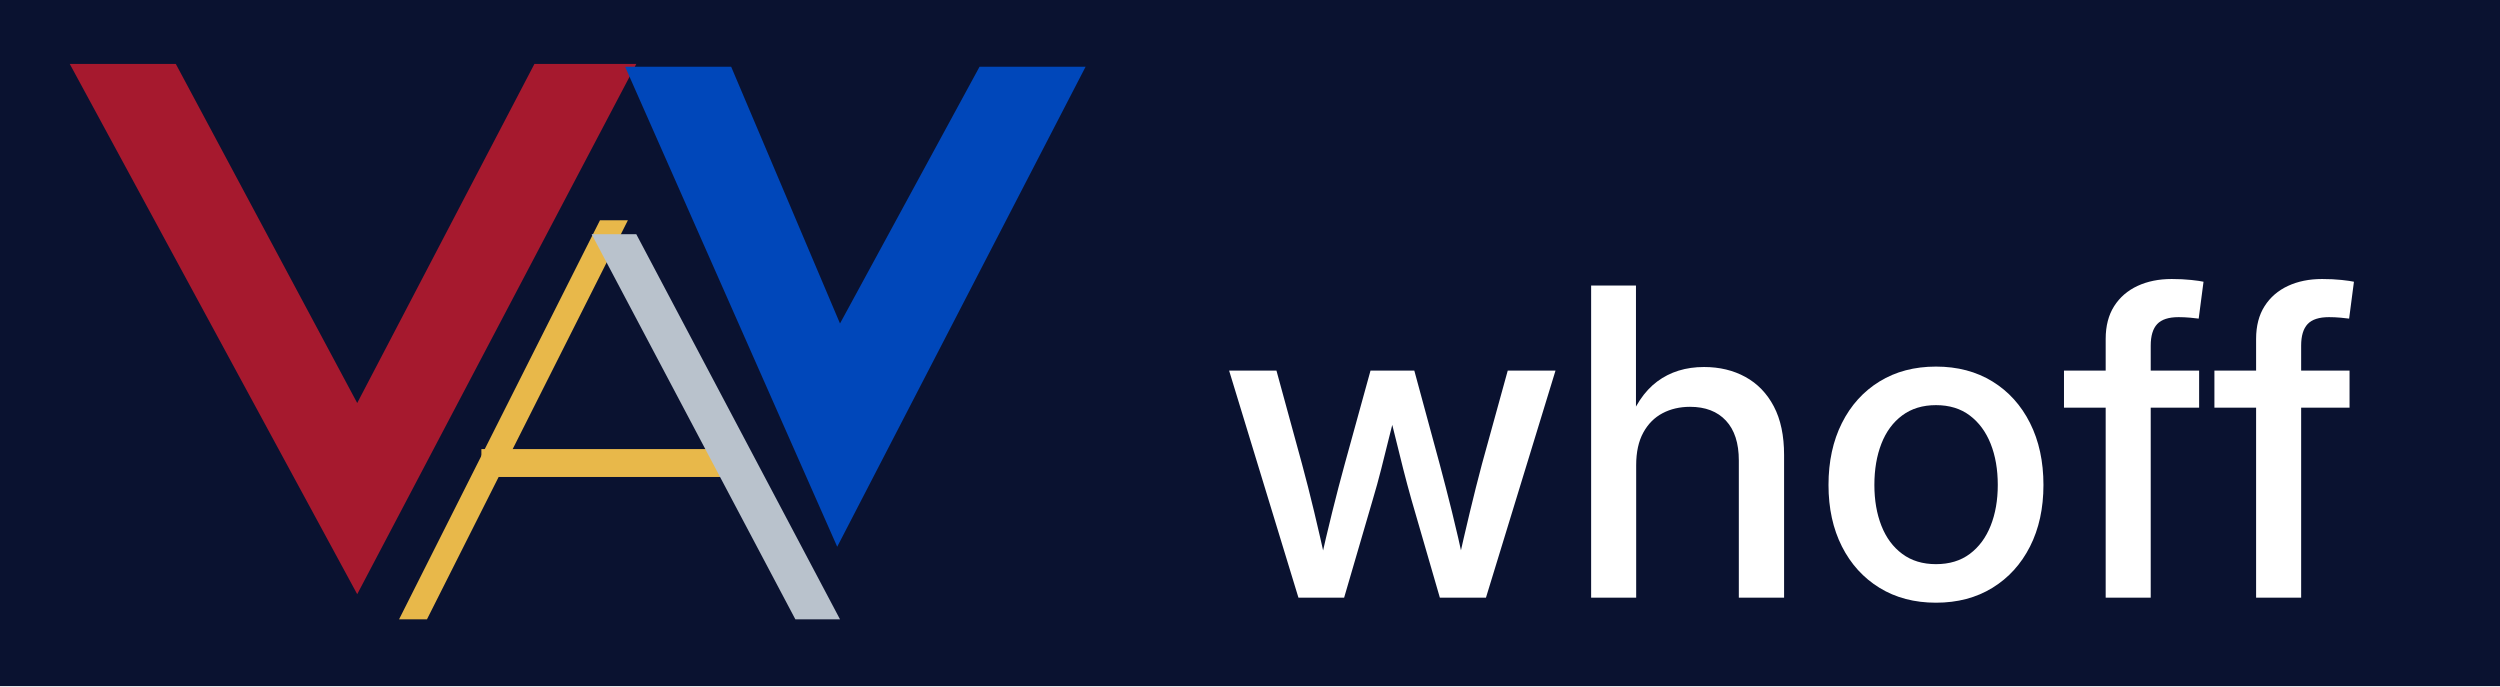
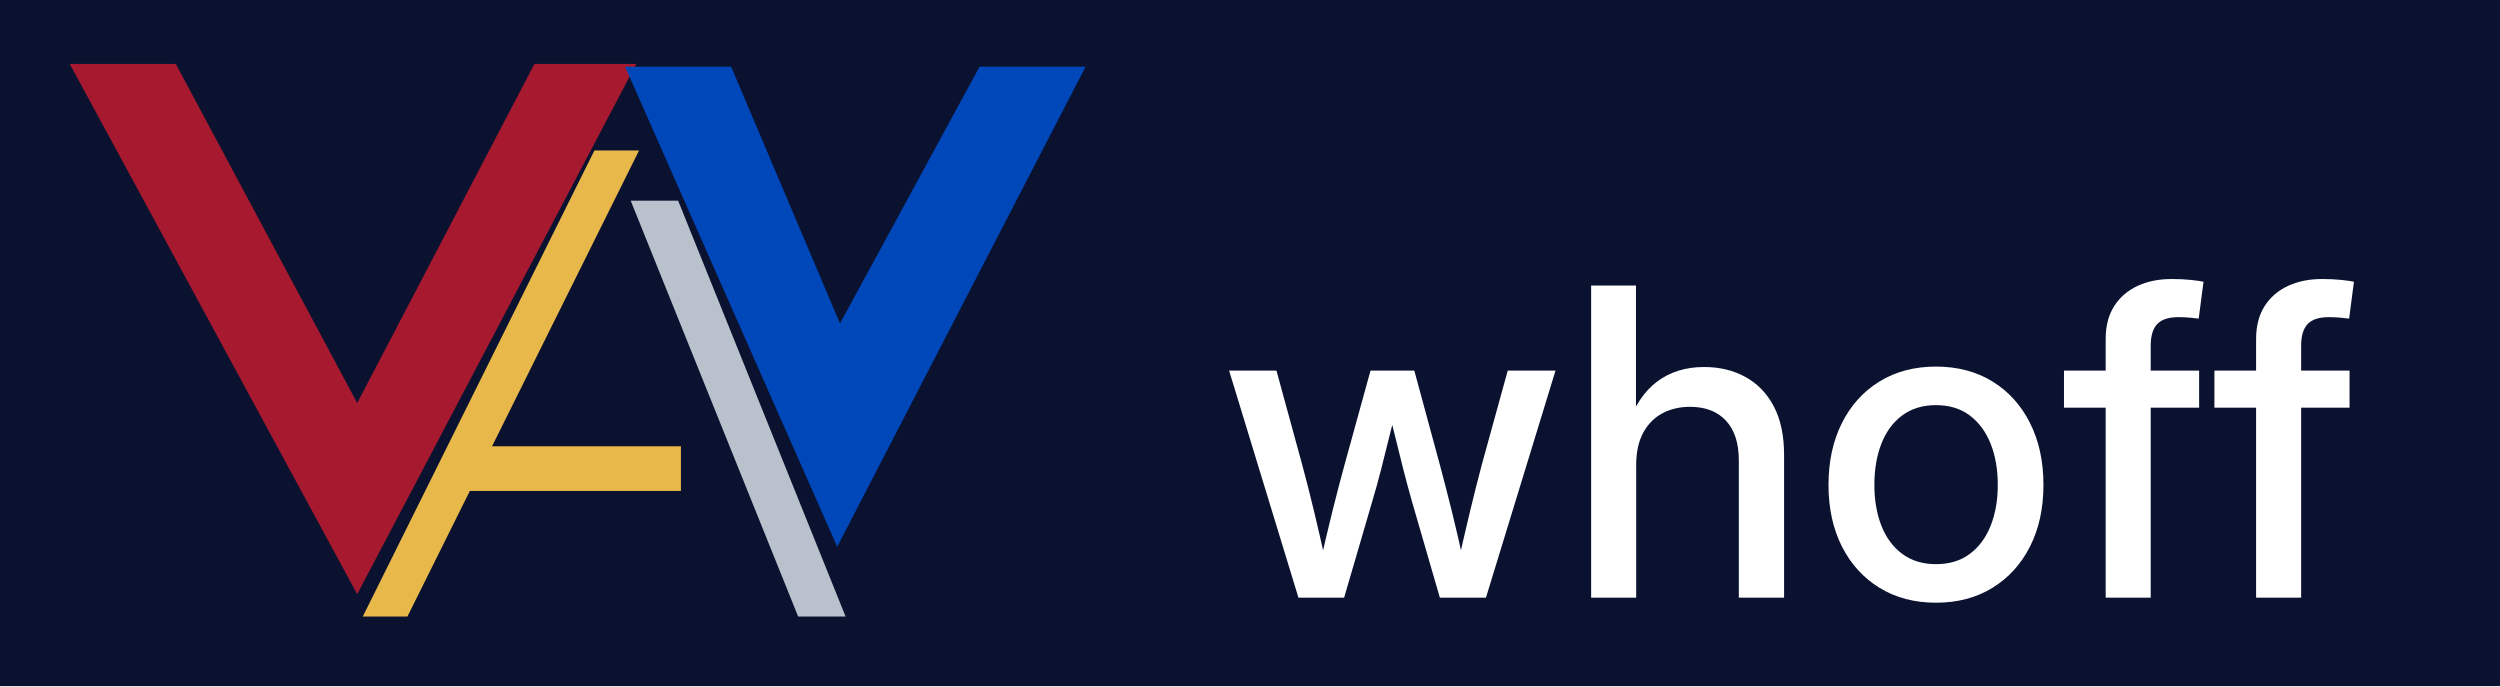
<svg xmlns="http://www.w3.org/2000/svg" viewBox="0 0 860 236" width="860" height="236">
  <rect width="860" height="236" fill="#0A1230" />
  <g transform="translate(24 22) scale(0.48)">
    <g id="wa-mark">
      <path d="M0 0 L76 0 L206 243 L333 0 L406 0 L206 380 Z" fill="#A6192E" />
      <path d="M398 2 L474 2 L552 186 L652 2 L728 2 L550 346 Z" fill="#0047BA" />
-       <path d="M380 112 L400 112 L256 398 L236 398 Z" fill="#E8B84A" />
-       <path d="M295 276 L470 276 L470 296 L295 296 Z" fill="#E8B84A" />
-       <path d="M374 122 L406 122 L552 398 L520 398 Z" fill="#B9C2CC" />
+       <path d="M376 62 L408 62 L242 396 L210 396 Z" fill="#E8B84A" />
+       <path d="M276 274 L438 274 L438 306 L276 306 Z" fill="#E8B84A" />
+       <path d="M402 98 L436 98 L556 396 L522 396 Z" fill="#B9C2CC" />
    </g>
  </g>
  <g transform="translate(420 58) scale(2.05)" fill="#FFFFFF">
    <path d="M13.008 72.0 1.371 33.891H9.316L13.605 49.57Q14.625 53.332 15.645 57.586Q16.664 61.84 17.684 66.48H16.594Q17.613 61.91 18.668 57.656Q19.723 53.402 20.777 49.57L25.102 33.891H32.449L36.703 49.57Q37.723 53.367 38.777 57.621Q39.832 61.875 40.816 66.48H39.727Q40.746 61.91 41.766 57.656Q42.785 53.402 43.805 49.57L48.129 33.891H56.145L44.473 72.0H36.738L31.957 55.512Q31.254 53.016 30.586 50.396Q29.918 47.777 29.268 45.088Q28.617 42.398 27.914 39.762H29.566Q28.898 42.363 28.23 45.07Q27.562 47.777 26.895 50.414Q26.227 53.051 25.488 55.512L20.672 72.0Z" />
    <path d="M69.68 49.781V72.0H62.121V19.617H69.645V43.312H68.168Q69.926 38.18 73.195 35.736Q76.465 33.293 81.07 33.293Q84.973 33.293 88.014 34.963Q91.055 36.633 92.777 39.902Q94.5 43.172 94.5 48.059V72.0H86.906V48.973Q86.906 44.613 84.744 42.293Q82.582 39.973 78.715 39.973Q76.148 39.973 74.109 41.045Q72.07 42.117 70.875 44.297Q69.68 46.477 69.68 49.781Z" />
    <path d="M119.988 72.844Q114.574 72.844 110.514 70.348Q106.453 67.852 104.203 63.404Q101.953 58.957 101.953 53.086Q101.953 47.18 104.203 42.697Q106.453 38.215 110.514 35.719Q114.574 33.223 119.988 33.223Q125.402 33.223 129.463 35.719Q133.523 38.215 135.773 42.697Q138.023 47.18 138.023 53.086Q138.023 58.957 135.773 63.404Q133.523 67.852 129.463 70.348Q125.402 72.844 119.988 72.844ZM119.988 66.375Q123.363 66.375 125.666 64.652Q127.969 62.93 129.164 59.924Q130.359 56.918 130.359 53.086Q130.359 49.184 129.164 46.178Q127.969 43.172 125.666 41.432Q123.363 39.691 119.988 39.691Q116.648 39.691 114.328 41.414Q112.008 43.137 110.83 46.16Q109.652 49.184 109.652 53.086Q109.652 56.918 110.83 59.924Q112.008 62.93 114.328 64.652Q116.648 66.375 119.988 66.375Z" />
    <path d="M164.145 33.891V40.113H141.469V33.891ZM148.465 72.0V28.582Q148.465 25.312 149.889 23.08Q151.312 20.848 153.809 19.688Q156.305 18.527 159.539 18.527Q161.367 18.527 162.826 18.686Q164.285 18.844 164.883 18.984L164.074 25.172Q163.617 25.102 162.633 25.014Q161.648 24.926 160.699 24.926Q158.203 24.926 157.113 26.086Q156.023 27.246 156.023 29.707V72.0Z" />
    <path d="M189.387 33.891V40.113H166.711V33.891ZM173.707 72.0V28.582Q173.707 25.312 175.131 23.08Q176.555 20.848 179.051 19.688Q181.547 18.527 184.781 18.527Q186.609 18.527 188.068 18.686Q189.527 18.844 190.125 18.984L189.316 25.172Q188.859 25.102 187.875 25.014Q186.891 24.926 185.941 24.926Q183.445 24.926 182.355 26.086Q181.266 27.246 181.266 29.707V72.0Z" />
  </g>
</svg>
